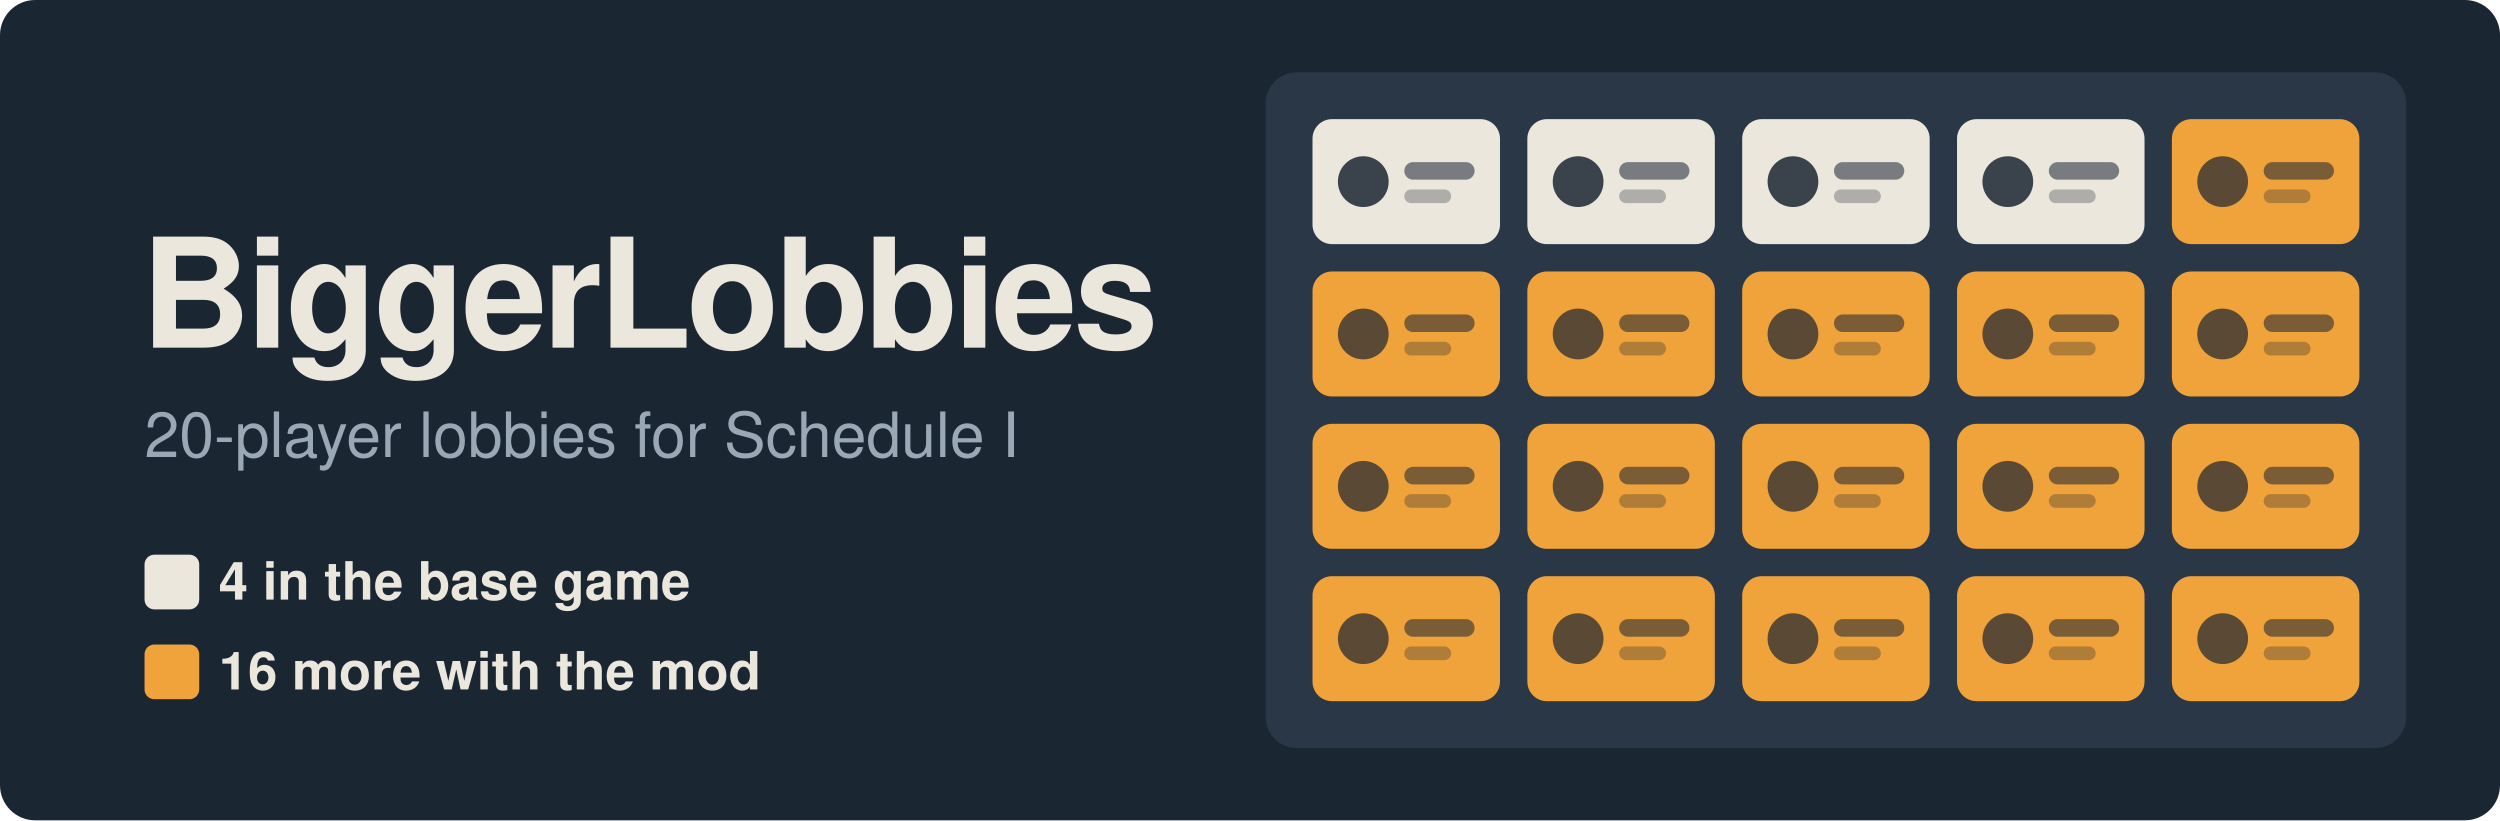
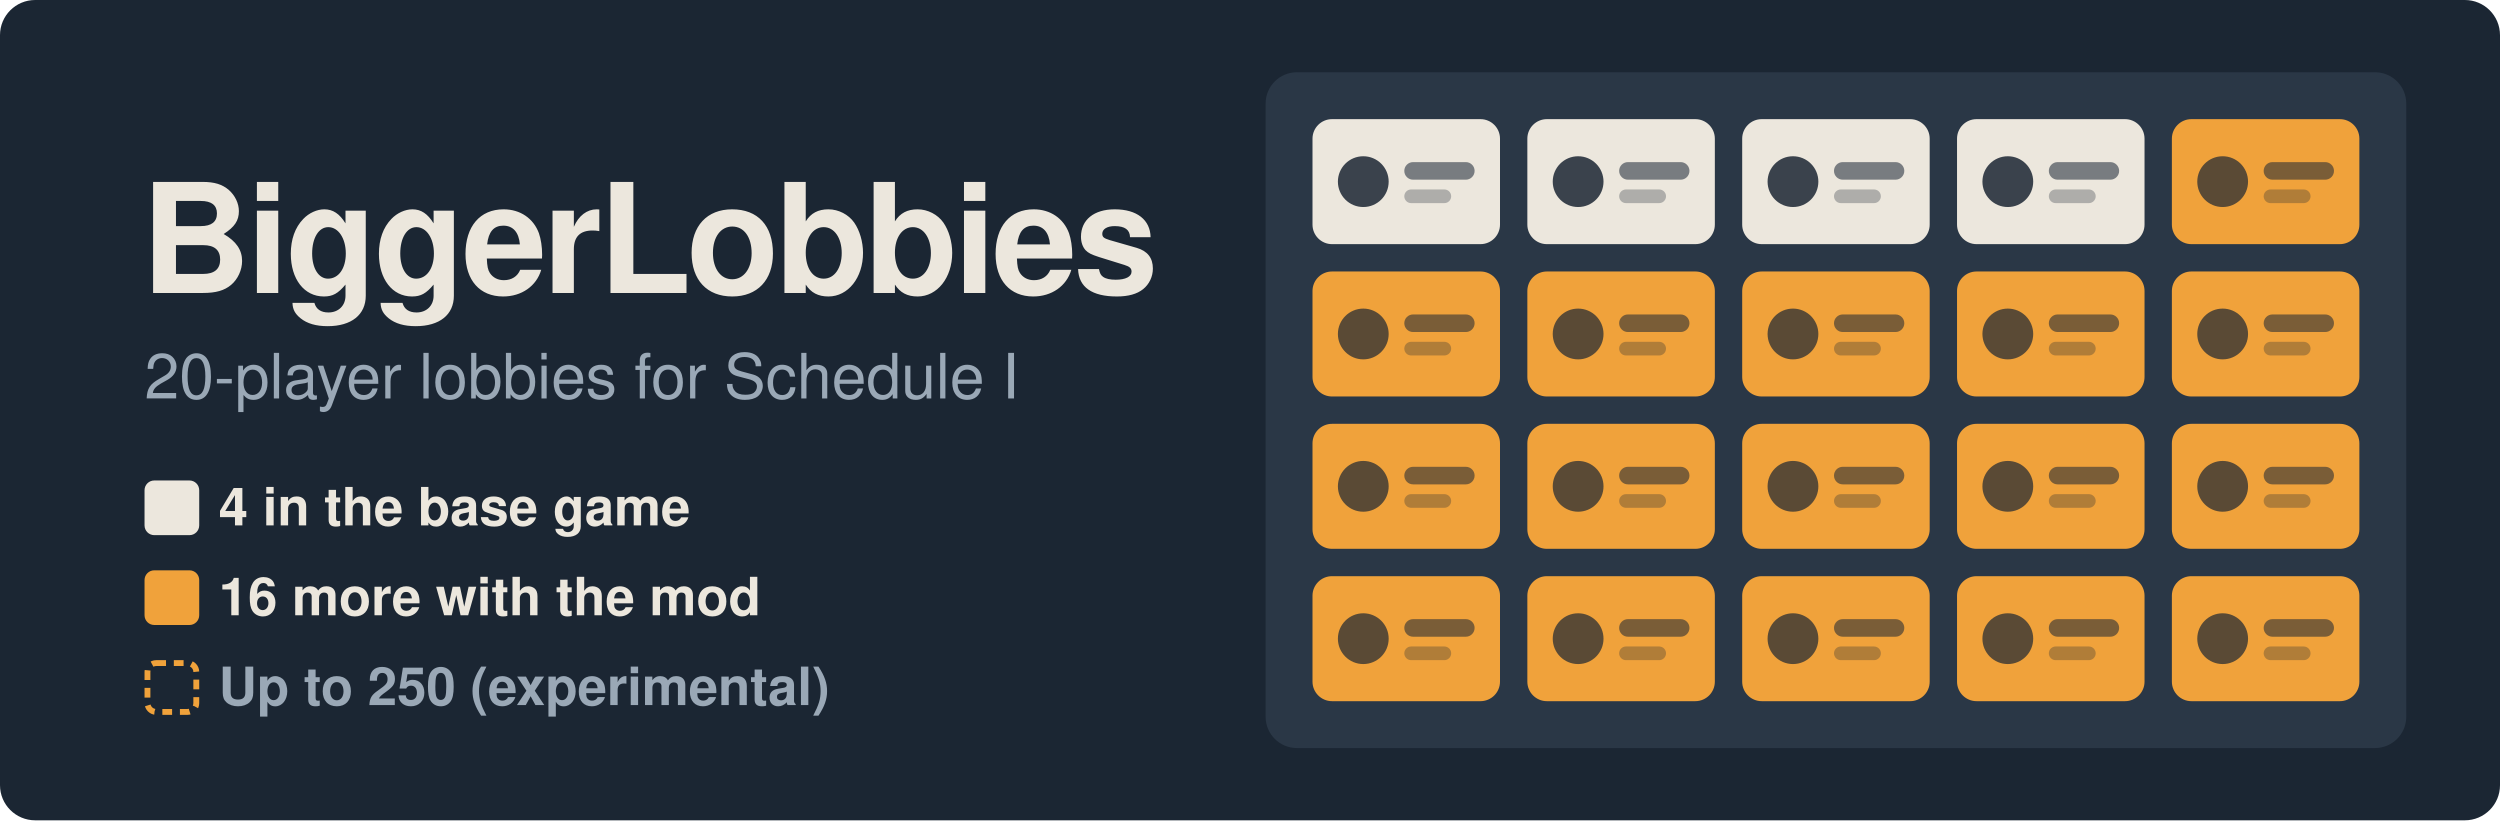
<svg xmlns="http://www.w3.org/2000/svg" width="1280" height="420" viewBox="0 0 1280 420" role="img" aria-labelledby="t d">
  <rect width="1280" height="420" rx="18" fill="#1B2633" />
  <rect x="648" y="37" width="584" height="346" rx="16" fill="#2A3746" />
  <rect x="672" y="61" width="96" height="64" rx="10" fill="#ECE7DD" />
  <circle cx="698" cy="93" r="13" fill="#1B2633" fill-opacity="0.85" />
  <rect x="719" y="83" width="36" height="9" rx="4.5" fill="#1B2633" fill-opacity="0.55" />
  <rect x="719" y="97" width="24" height="7" rx="3.5" fill="#1B2633" fill-opacity="0.3" />
  <rect x="782" y="61" width="96" height="64" rx="10" fill="#ECE7DD" />
  <circle cx="808" cy="93" r="13" fill="#1B2633" fill-opacity="0.85" />
  <rect x="829" y="83" width="36" height="9" rx="4.5" fill="#1B2633" fill-opacity="0.55" />
  <rect x="829" y="97" width="24" height="7" rx="3.5" fill="#1B2633" fill-opacity="0.3" />
  <rect x="892" y="61" width="96" height="64" rx="10" fill="#ECE7DD" />
  <circle cx="918" cy="93" r="13" fill="#1B2633" fill-opacity="0.85" />
  <rect x="939" y="83" width="36" height="9" rx="4.5" fill="#1B2633" fill-opacity="0.55" />
  <rect x="939" y="97" width="24" height="7" rx="3.5" fill="#1B2633" fill-opacity="0.3" />
  <rect x="1002" y="61" width="96" height="64" rx="10" fill="#ECE7DD" />
  <circle cx="1028" cy="93" r="13" fill="#1B2633" fill-opacity="0.85" />
  <rect x="1049" y="83" width="36" height="9" rx="4.5" fill="#1B2633" fill-opacity="0.55" />
  <rect x="1049" y="97" width="24" height="7" rx="3.5" fill="#1B2633" fill-opacity="0.3" />
  <rect x="1112" y="61" width="96" height="64" rx="10" fill="#F0A23B" />
  <circle cx="1138" cy="93" r="13" fill="#1B2633" fill-opacity="0.7" />
  <rect x="1159" y="83" width="36" height="9" rx="4.5" fill="#1B2633" fill-opacity="0.55" />
  <rect x="1159" y="97" width="24" height="7" rx="3.5" fill="#1B2633" fill-opacity="0.3" />
  <rect x="672" y="139" width="96" height="64" rx="10" fill="#F0A23B" />
  <circle cx="698" cy="171" r="13" fill="#1B2633" fill-opacity="0.7" />
  <rect x="719" y="161" width="36" height="9" rx="4.5" fill="#1B2633" fill-opacity="0.55" />
  <rect x="719" y="175" width="24" height="7" rx="3.5" fill="#1B2633" fill-opacity="0.3" />
  <rect x="782" y="139" width="96" height="64" rx="10" fill="#F0A23B" />
  <circle cx="808" cy="171" r="13" fill="#1B2633" fill-opacity="0.7" />
  <rect x="829" y="161" width="36" height="9" rx="4.5" fill="#1B2633" fill-opacity="0.55" />
  <rect x="829" y="175" width="24" height="7" rx="3.5" fill="#1B2633" fill-opacity="0.3" />
  <rect x="892" y="139" width="96" height="64" rx="10" fill="#F0A23B" />
  <circle cx="918" cy="171" r="13" fill="#1B2633" fill-opacity="0.7" />
  <rect x="939" y="161" width="36" height="9" rx="4.5" fill="#1B2633" fill-opacity="0.55" />
  <rect x="939" y="175" width="24" height="7" rx="3.5" fill="#1B2633" fill-opacity="0.3" />
  <rect x="1002" y="139" width="96" height="64" rx="10" fill="#F0A23B" />
  <circle cx="1028" cy="171" r="13" fill="#1B2633" fill-opacity="0.7" />
  <rect x="1049" y="161" width="36" height="9" rx="4.5" fill="#1B2633" fill-opacity="0.55" />
  <rect x="1049" y="175" width="24" height="7" rx="3.5" fill="#1B2633" fill-opacity="0.3" />
  <rect x="1112" y="139" width="96" height="64" rx="10" fill="#F0A23B" />
  <circle cx="1138" cy="171" r="13" fill="#1B2633" fill-opacity="0.7" />
  <rect x="1159" y="161" width="36" height="9" rx="4.5" fill="#1B2633" fill-opacity="0.55" />
  <rect x="1159" y="175" width="24" height="7" rx="3.5" fill="#1B2633" fill-opacity="0.3" />
  <rect x="672" y="217" width="96" height="64" rx="10" fill="#F0A23B" />
  <circle cx="698" cy="249" r="13" fill="#1B2633" fill-opacity="0.7" />
  <rect x="719" y="239" width="36" height="9" rx="4.5" fill="#1B2633" fill-opacity="0.55" />
  <rect x="719" y="253" width="24" height="7" rx="3.5" fill="#1B2633" fill-opacity="0.3" />
  <rect x="782" y="217" width="96" height="64" rx="10" fill="#F0A23B" />
  <circle cx="808" cy="249" r="13" fill="#1B2633" fill-opacity="0.7" />
  <rect x="829" y="239" width="36" height="9" rx="4.5" fill="#1B2633" fill-opacity="0.55" />
  <rect x="829" y="253" width="24" height="7" rx="3.5" fill="#1B2633" fill-opacity="0.3" />
  <rect x="892" y="217" width="96" height="64" rx="10" fill="#F0A23B" />
  <circle cx="918" cy="249" r="13" fill="#1B2633" fill-opacity="0.7" />
  <rect x="939" y="239" width="36" height="9" rx="4.5" fill="#1B2633" fill-opacity="0.55" />
  <rect x="939" y="253" width="24" height="7" rx="3.5" fill="#1B2633" fill-opacity="0.3" />
  <rect x="1002" y="217" width="96" height="64" rx="10" fill="#F0A23B" />
  <circle cx="1028" cy="249" r="13" fill="#1B2633" fill-opacity="0.7" />
  <rect x="1049" y="239" width="36" height="9" rx="4.5" fill="#1B2633" fill-opacity="0.55" />
  <rect x="1049" y="253" width="24" height="7" rx="3.5" fill="#1B2633" fill-opacity="0.3" />
  <rect x="1112" y="217" width="96" height="64" rx="10" fill="#F0A23B" />
  <circle cx="1138" cy="249" r="13" fill="#1B2633" fill-opacity="0.7" />
  <rect x="1159" y="239" width="36" height="9" rx="4.5" fill="#1B2633" fill-opacity="0.55" />
  <rect x="1159" y="253" width="24" height="7" rx="3.5" fill="#1B2633" fill-opacity="0.3" />
  <rect x="672" y="295" width="96" height="64" rx="10" fill="#F0A23B" />
  <circle cx="698" cy="327" r="13" fill="#1B2633" fill-opacity="0.7" />
  <rect x="719" y="317" width="36" height="9" rx="4.5" fill="#1B2633" fill-opacity="0.55" />
  <rect x="719" y="331" width="24" height="7" rx="3.5" fill="#1B2633" fill-opacity="0.3" />
  <rect x="782" y="295" width="96" height="64" rx="10" fill="#F0A23B" />
  <circle cx="808" cy="327" r="13" fill="#1B2633" fill-opacity="0.7" />
  <rect x="829" y="317" width="36" height="9" rx="4.5" fill="#1B2633" fill-opacity="0.55" />
  <rect x="829" y="331" width="24" height="7" rx="3.5" fill="#1B2633" fill-opacity="0.3" />
  <rect x="892" y="295" width="96" height="64" rx="10" fill="#F0A23B" />
  <circle cx="918" cy="327" r="13" fill="#1B2633" fill-opacity="0.7" />
  <rect x="939" y="317" width="36" height="9" rx="4.5" fill="#1B2633" fill-opacity="0.55" />
  <rect x="939" y="331" width="24" height="7" rx="3.5" fill="#1B2633" fill-opacity="0.3" />
  <rect x="1002" y="295" width="96" height="64" rx="10" fill="#F0A23B" />
  <circle cx="1028" cy="327" r="13" fill="#1B2633" fill-opacity="0.7" />
  <rect x="1049" y="317" width="36" height="9" rx="4.5" fill="#1B2633" fill-opacity="0.55" />
  <rect x="1049" y="331" width="24" height="7" rx="3.5" fill="#1B2633" fill-opacity="0.3" />
  <rect x="1112" y="295" width="96" height="64" rx="10" fill="#F0A23B" />
  <circle cx="1138" cy="327" r="13" fill="#1B2633" fill-opacity="0.7" />
  <rect x="1159" y="317" width="36" height="9" rx="4.5" fill="#1B2633" fill-opacity="0.55" />
  <rect x="1159" y="331" width="24" height="7" rx="3.5" fill="#1B2633" fill-opacity="0.3" />
-   <text x="72" y="178" font-family="Segoe UI, Helvetica Neue, Helvetica, Arial, sans-serif" font-size="78" font-weight="800" letter-spacing="-2" fill="#ECE7DD">BiggerLobbies</text>
-   <text x="74" y="234" font-family="Segoe UI, Helvetica Neue, Helvetica, Arial, sans-serif" font-size="32" font-weight="500" fill="#9AA8B6">20-player lobbies for Schedule I</text>
-   <rect x="74" y="284" width="28" height="28" rx="5" fill="#ECE7DD" />
-   <text x="112" y="307" font-family="Segoe UI, Helvetica Neue, Helvetica, Arial, sans-serif" font-size="27" font-weight="600" fill="#ECE7DD">4 in the base game</text>
-   <rect x="74" y="330" width="28" height="28" rx="5" fill="#F0A23B" />
-   <text x="112" y="353" font-family="Segoe UI, Helvetica Neue, Helvetica, Arial, sans-serif" font-size="27" font-weight="600" fill="#ECE7DD">16 more with the mod</text>
+   <text x="72" y="150" font-family="Segoe UI, Helvetica Neue, Helvetica, Arial, sans-serif" font-size="78" font-weight="800" letter-spacing="-2" fill="#ECE7DD">BiggerLobbies</text>
+   <text x="74" y="204" font-family="Segoe UI, Helvetica Neue, Helvetica, Arial, sans-serif" font-size="32" font-weight="500" fill="#9AA8B6">20-player lobbies for Schedule I</text>
+   <rect x="74" y="246" width="28" height="28" rx="5" fill="#ECE7DD" />
+   <text x="112" y="269" font-family="Segoe UI, Helvetica Neue, Helvetica, Arial, sans-serif" font-size="27" font-weight="600" fill="#ECE7DD">4 in the base game</text>
+   <rect x="74" y="292" width="28" height="28" rx="5" fill="#F0A23B" />
+   <text x="112" y="315" font-family="Segoe UI, Helvetica Neue, Helvetica, Arial, sans-serif" font-size="27" font-weight="600" fill="#ECE7DD">16 more with the mod</text>
+   <rect x="75.5" y="339.5" width="25" height="25" rx="4.5" fill="none" stroke="#F0A23B" stroke-width="3" stroke-dasharray="5 4" />
+   <text x="112" y="361" font-family="Segoe UI, Helvetica Neue, Helvetica, Arial, sans-serif" font-size="27" font-weight="600" fill="#9AA8B6">Up to 250 (experimental)</text>
</svg>
